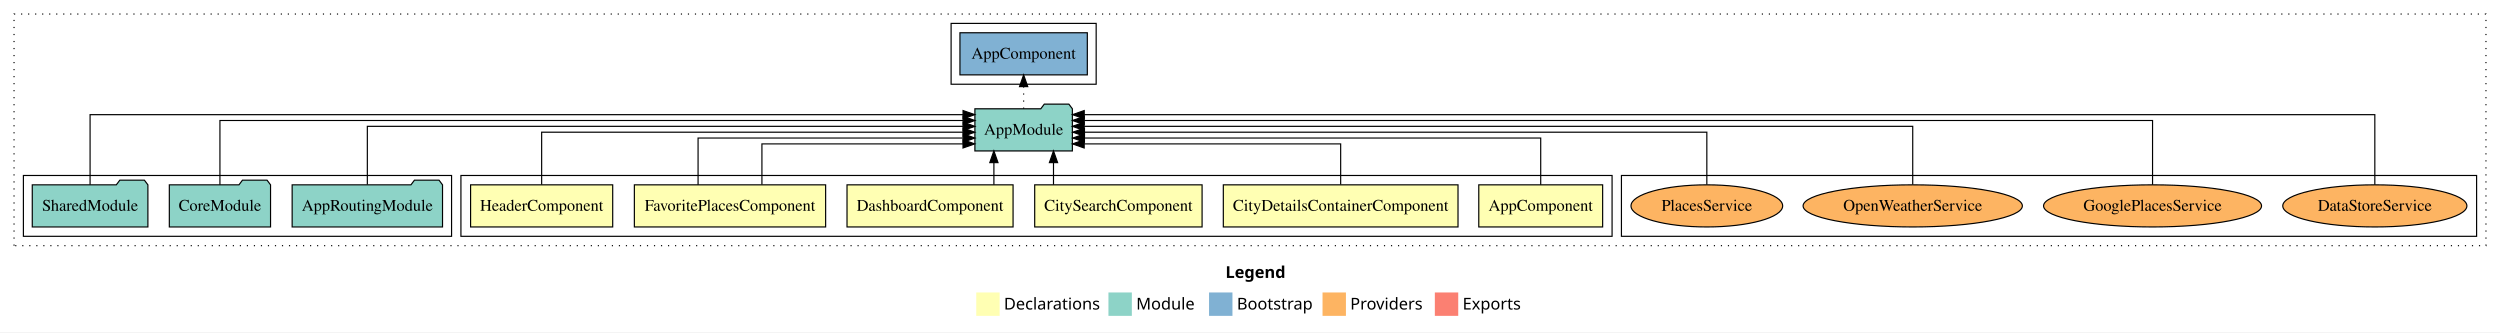
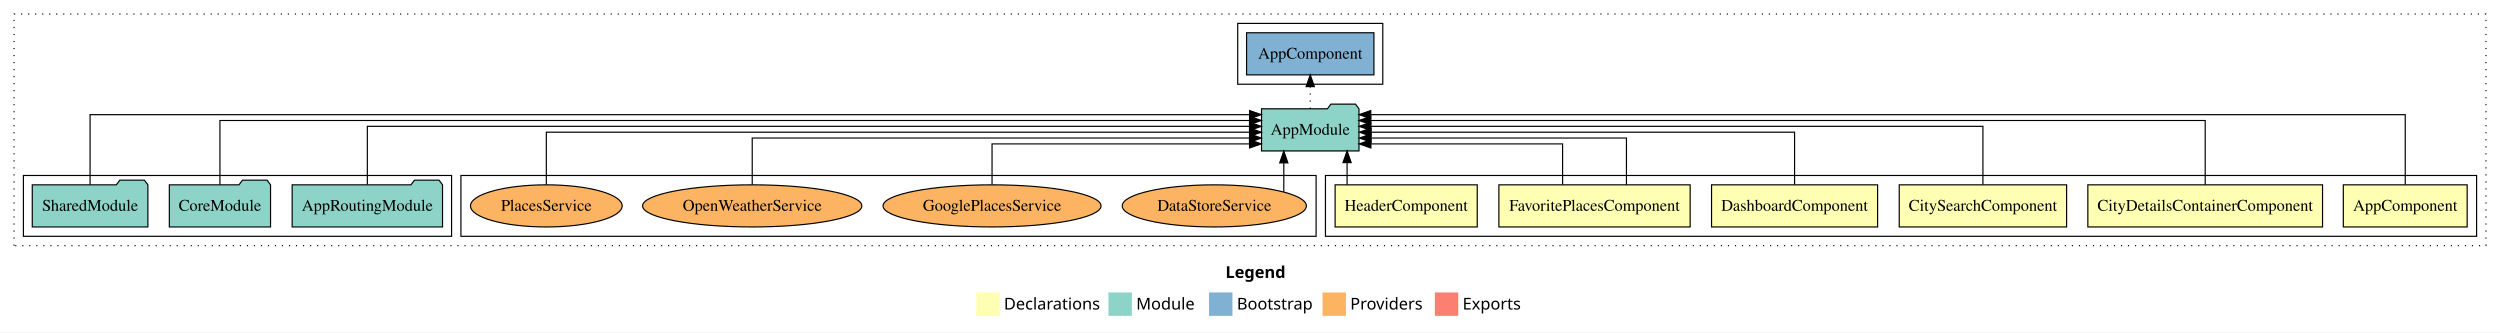
<svg xmlns="http://www.w3.org/2000/svg" width="2137pt" height="284pt" viewBox="0.00 0.00 2137.00 284.00">
  <g id="graph0" class="graph" transform="scale(1 1) rotate(0) translate(4 280)">
    <polygon fill="white" stroke="transparent" points="-4,4 -4,-280 2133,-280 2133,4 -4,4" />
    <text text-anchor="start" x="1043.51" y="-42.4" font-family="sans-serif" font-weight="bold" font-size="14.00">Legend</text>
    <polygon fill="#ffffb3" stroke="transparent" points="830.5,-10 830.5,-30 850.5,-30 850.5,-10 830.5,-10" />
    <text text-anchor="start" x="854.13" y="-15.4" font-family="sans-serif" font-size="14.00">  Declarations</text>
    <polygon fill="#8dd3c7" stroke="transparent" points="943.5,-10 943.5,-30 963.5,-30 963.5,-10 943.5,-10" />
    <text text-anchor="start" x="967.23" y="-15.4" font-family="sans-serif" font-size="14.00">  Module</text>
    <polygon fill="#80b1d3" stroke="transparent" points="1029.5,-10 1029.5,-30 1049.5,-30 1049.5,-10 1029.5,-10" />
    <text text-anchor="start" x="1053.28" y="-15.4" font-family="sans-serif" font-size="14.00">  Bootstrap</text>
    <polygon fill="#fdb462" stroke="transparent" points="1126.5,-10 1126.5,-30 1146.5,-30 1146.5,-10 1126.5,-10" />
    <text text-anchor="start" x="1150.17" y="-15.4" font-family="sans-serif" font-size="14.00">  Providers</text>
    <polygon fill="#fb8072" stroke="transparent" points="1222.5,-10 1222.5,-30 1242.5,-30 1242.5,-10 1222.5,-10" />
    <text text-anchor="start" x="1246.23" y="-15.4" font-family="sans-serif" font-size="14.00">  Exports</text>
    <g id="clust1" class="cluster">
      <polygon fill="none" stroke="black" stroke-dasharray="1,5" points="8,-70 8,-268 2121,-268 2121,-70 8,-70" />
    </g>
-     <g id="clust11" class="cluster">
-       <polygon fill="none" stroke="black" points="809,-208 809,-260 933,-260 933,-208 809,-208" />
+     <g id="clust2" class="cluster">
+       <polygon fill="none" stroke="black" points="1129,-78 1129,-130 2113,-130 2113,-78 1129,-78" />
    </g>
    <g id="clust12" class="cluster">
-       <polygon fill="none" stroke="black" points="1382,-78 1382,-130 2113,-130 2113,-78 1382,-78" />
-     </g>
-     <g id="clust2" class="cluster">
-       <polygon fill="none" stroke="black" points="390,-78 390,-130 1374,-130 1374,-78 390,-78" />
+       <polygon fill="none" stroke="black" points="390,-78 390,-130 1121,-130 1121,-78 390,-78" />
    </g>
    <g id="clust9" class="cluster">
      <polygon fill="none" stroke="black" points="16,-78 16,-130 382,-130 382,-78 16,-78" />
    </g>
+     <g id="clust11" class="cluster">
+       <polygon fill="none" stroke="black" points="1054,-208 1054,-260 1178,-260 1178,-208 1054,-208" />
+     </g>
    <g id="node1" class="node">
-       <polygon fill="#ffffb3" stroke="black" points="1365.94,-122 1260.06,-122 1260.06,-86 1365.94,-86 1365.94,-122" />
-       <text text-anchor="middle" x="1313" y="-99.8" font-family="Times,serif" font-size="14.00">AppComponent</text>
+       <polygon fill="#ffffb3" stroke="black" points="2104.94,-122 1999.06,-122 1999.06,-86 2104.94,-86 2104.94,-122" />
+       <text text-anchor="middle" x="2052" y="-99.8" font-family="Times,serif" font-size="14.00">AppComponent</text>
    </g>
    <g id="node7" class="node">
-       <polygon fill="#8dd3c7" stroke="black" points="912.66,-187 909.66,-191 888.66,-191 885.66,-187 829.34,-187 829.34,-151 912.66,-151 912.66,-187" />
-       <text text-anchor="middle" x="871" y="-164.8" font-family="Times,serif" font-size="14.00">AppModule</text>
+       <polygon fill="#8dd3c7" stroke="black" points="1157.66,-187 1154.66,-191 1133.66,-191 1130.66,-187 1074.34,-187 1074.34,-151 1157.66,-151 1157.66,-187" />
+       <text text-anchor="middle" x="1116" y="-164.8" font-family="Times,serif" font-size="14.00">AppModule</text>
    </g>
    <g id="edge1" class="edge">
-       <path fill="none" stroke="black" d="M1313,-122.03C1313,-139.06 1313,-162 1313,-162 1313,-162 922.98,-162 922.98,-162" />
-       <polygon fill="black" stroke="black" points="922.98,-158.5 912.98,-162 922.98,-165.5 922.98,-158.5" />
+       <path fill="none" stroke="black" d="M2052,-122.09C2052,-145.13 2052,-182 2052,-182 2052,-182 1167.73,-182 1167.73,-182" />
+       <polygon fill="black" stroke="black" points="1167.73,-178.5 1157.73,-182 1167.73,-185.5 1167.73,-178.5" />
    </g>
    <g id="node2" class="node">
-       <polygon fill="#ffffb3" stroke="black" points="1242.31,-122 1041.69,-122 1041.69,-86 1242.31,-86 1242.31,-122" />
-       <text text-anchor="middle" x="1142" y="-99.8" font-family="Times,serif" font-size="14.00">CityDetailsContainerComponent</text>
+       <polygon fill="#ffffb3" stroke="black" points="1981.31,-122 1780.69,-122 1780.69,-86 1981.31,-86 1981.31,-122" />
+       <text text-anchor="middle" x="1881" y="-99.8" font-family="Times,serif" font-size="14.00">CityDetailsContainerComponent</text>
    </g>
    <g id="edge2" class="edge">
-       <path fill="none" stroke="black" d="M1142,-122.24C1142,-137.57 1142,-157 1142,-157 1142,-157 922.75,-157 922.75,-157" />
-       <polygon fill="black" stroke="black" points="922.75,-153.5 912.75,-157 922.75,-160.5 922.75,-153.5" />
+       <path fill="none" stroke="black" d="M1881,-122.04C1881,-143.66 1881,-177 1881,-177 1881,-177 1167.67,-177 1167.67,-177" />
+       <polygon fill="black" stroke="black" points="1167.67,-173.5 1157.67,-177 1167.67,-180.5 1167.67,-173.5" />
    </g>
    <g id="node3" class="node">
-       <polygon fill="#ffffb3" stroke="black" points="1023.54,-122 880.46,-122 880.46,-86 1023.54,-86 1023.54,-122" />
-       <text text-anchor="middle" x="952" y="-99.8" font-family="Times,serif" font-size="14.00">CitySearchComponent</text>
+       <polygon fill="#ffffb3" stroke="black" points="1762.54,-122 1619.46,-122 1619.46,-86 1762.54,-86 1762.54,-122" />
+       <text text-anchor="middle" x="1691" y="-99.8" font-family="Times,serif" font-size="14.00">CitySearchComponent</text>
    </g>
    <g id="edge3" class="edge">
-       <path fill="none" stroke="black" d="M896.53,-122.11C896.53,-122.11 896.53,-140.99 896.53,-140.99" />
-       <polygon fill="black" stroke="black" points="893.03,-140.99 896.53,-150.99 900.03,-140.99 893.03,-140.99" />
+       <path fill="none" stroke="black" d="M1691,-122.22C1691,-142.37 1691,-172 1691,-172 1691,-172 1167.82,-172 1167.82,-172" />
+       <polygon fill="black" stroke="black" points="1167.82,-168.5 1157.82,-172 1167.82,-175.5 1167.82,-168.5" />
    </g>
    <g id="node4" class="node">
-       <polygon fill="#ffffb3" stroke="black" points="861.97,-122 720.03,-122 720.03,-86 861.97,-86 861.97,-122" />
-       <text text-anchor="middle" x="791" y="-99.8" font-family="Times,serif" font-size="14.00">DashboardComponent</text>
+       <polygon fill="#ffffb3" stroke="black" points="1600.97,-122 1459.03,-122 1459.03,-86 1600.97,-86 1600.97,-122" />
+       <text text-anchor="middle" x="1530" y="-99.8" font-family="Times,serif" font-size="14.00">DashboardComponent</text>
    </g>
    <g id="edge4" class="edge">
-       <path fill="none" stroke="black" d="M845.58,-122.11C845.58,-122.11 845.58,-140.99 845.58,-140.99" />
-       <polygon fill="black" stroke="black" points="842.08,-140.99 845.58,-150.99 849.08,-140.99 842.08,-140.99" />
+       <path fill="none" stroke="black" d="M1530,-122.22C1530,-140.83 1530,-167 1530,-167 1530,-167 1167.97,-167 1167.97,-167" />
+       <polygon fill="black" stroke="black" points="1167.97,-163.5 1157.97,-167 1167.97,-170.5 1167.97,-163.5" />
    </g>
    <g id="node5" class="node">
-       <polygon fill="#ffffb3" stroke="black" points="701.75,-122 538.25,-122 538.25,-86 701.75,-86 701.75,-122" />
-       <text text-anchor="middle" x="620" y="-99.8" font-family="Times,serif" font-size="14.00">FavoritePlacesComponent</text>
+       <polygon fill="#ffffb3" stroke="black" points="1440.75,-122 1277.25,-122 1277.25,-86 1440.75,-86 1440.75,-122" />
+       <text text-anchor="middle" x="1359" y="-99.8" font-family="Times,serif" font-size="14.00">FavoritePlacesComponent</text>
    </g>
    <g id="edge5" class="edge">
-       <path fill="none" stroke="black" d="M647.29,-122.24C647.29,-137.57 647.29,-157 647.29,-157 647.29,-157 819.18,-157 819.18,-157" />
-       <polygon fill="black" stroke="black" points="819.18,-160.5 829.18,-157 819.18,-153.5 819.18,-160.5" />
+       <path fill="none" stroke="black" d="M1386.29,-122.03C1386.29,-139.06 1386.29,-162 1386.29,-162 1386.29,-162 1167.94,-162 1167.94,-162" />
+       <polygon fill="black" stroke="black" points="1167.94,-158.5 1157.94,-162 1167.94,-165.5 1167.94,-158.5" />
    </g>
    <g id="edge6" class="edge">
-       <path fill="none" stroke="black" d="M592.71,-122.03C592.71,-139.06 592.71,-162 592.71,-162 592.71,-162 819.34,-162 819.34,-162" />
-       <polygon fill="black" stroke="black" points="819.34,-165.5 829.34,-162 819.34,-158.5 819.34,-165.5" />
+       <path fill="none" stroke="black" d="M1331.71,-122.24C1331.71,-137.57 1331.71,-157 1331.71,-157 1331.71,-157 1167.85,-157 1167.85,-157" />
+       <polygon fill="black" stroke="black" points="1167.85,-153.5 1157.85,-157 1167.85,-160.5 1167.85,-153.5" />
    </g>
    <g id="node6" class="node">
-       <polygon fill="#ffffb3" stroke="black" points="519.74,-122 398.26,-122 398.26,-86 519.74,-86 519.74,-122" />
-       <text text-anchor="middle" x="459" y="-99.8" font-family="Times,serif" font-size="14.00">HeaderComponent</text>
+       <polygon fill="#ffffb3" stroke="black" points="1258.74,-122 1137.26,-122 1137.26,-86 1258.74,-86 1258.74,-122" />
+       <text text-anchor="middle" x="1198" y="-99.8" font-family="Times,serif" font-size="14.00">HeaderComponent</text>
    </g>
    <g id="edge7" class="edge">
-       <path fill="none" stroke="black" d="M459,-122.22C459,-140.83 459,-167 459,-167 459,-167 819.23,-167 819.23,-167" />
-       <polygon fill="black" stroke="black" points="819.23,-170.5 829.23,-167 819.23,-163.5 819.23,-170.5" />
+       <path fill="none" stroke="black" d="M1147.48,-122.11C1147.48,-122.11 1147.48,-140.99 1147.48,-140.99" />
+       <polygon fill="black" stroke="black" points="1143.98,-140.99 1147.48,-150.99 1150.98,-140.99 1143.98,-140.99" />
    </g>
    <g id="node11" class="node">
-       <polygon fill="#80b1d3" stroke="black" points="925.44,-252 816.56,-252 816.56,-216 925.44,-216 925.44,-252" />
-       <text text-anchor="middle" x="871" y="-229.8" font-family="Times,serif" font-size="14.00">AppComponent </text>
+       <polygon fill="#80b1d3" stroke="black" points="1170.44,-252 1061.56,-252 1061.56,-216 1170.44,-216 1170.44,-252" />
+       <text text-anchor="middle" x="1116" y="-229.8" font-family="Times,serif" font-size="14.00">AppComponent </text>
    </g>
    <g id="edge11" class="edge">
-       <path fill="none" stroke="black" stroke-dasharray="1,5" d="M871,-187.11C871,-187.11 871,-205.99 871,-205.99" />
-       <polygon fill="black" stroke="black" points="867.5,-205.99 871,-215.99 874.5,-205.99 867.5,-205.99" />
+       <path fill="none" stroke="black" stroke-dasharray="1,5" d="M1116,-187.11C1116,-187.11 1116,-205.99 1116,-205.99" />
+       <polygon fill="black" stroke="black" points="1112.5,-205.99 1116,-215.99 1119.5,-205.99 1112.5,-205.99" />
    </g>
    <g id="node8" class="node">
      <polygon fill="#8dd3c7" stroke="black" points="374.27,-122 371.27,-126 350.27,-126 347.27,-122 245.73,-122 245.73,-86 374.27,-86 374.27,-122" />
      <text text-anchor="middle" x="310" y="-99.8" font-family="Times,serif" font-size="14.00">AppRoutingModule</text>
    </g>
    <g id="edge8" class="edge">
-       <path fill="none" stroke="black" d="M310,-122.22C310,-142.37 310,-172 310,-172 310,-172 819.29,-172 819.29,-172" />
-       <polygon fill="black" stroke="black" points="819.29,-175.5 829.29,-172 819.29,-168.5 819.29,-175.5" />
+       <path fill="none" stroke="black" d="M310,-122.22C310,-142.37 310,-172 310,-172 310,-172 1064.08,-172 1064.08,-172" />
+       <polygon fill="black" stroke="black" points="1064.08,-175.5 1074.08,-172 1064.08,-168.5 1064.08,-175.5" />
    </g>
    <g id="node9" class="node">
      <polygon fill="#8dd3c7" stroke="black" points="227.26,-122 224.26,-126 203.26,-126 200.26,-122 140.74,-122 140.74,-86 227.26,-86 227.26,-122" />
      <text text-anchor="middle" x="184" y="-99.8" font-family="Times,serif" font-size="14.00">CoreModule</text>
    </g>
    <g id="edge9" class="edge">
-       <path fill="none" stroke="black" d="M184,-122.04C184,-143.66 184,-177 184,-177 184,-177 819.32,-177 819.32,-177" />
-       <polygon fill="black" stroke="black" points="819.32,-180.5 829.32,-177 819.32,-173.5 819.32,-180.5" />
+       <path fill="none" stroke="black" d="M184,-122.04C184,-143.66 184,-177 184,-177 184,-177 1064.14,-177 1064.14,-177" />
+       <polygon fill="black" stroke="black" points="1064.14,-180.5 1074.14,-177 1064.14,-173.5 1064.14,-180.5" />
    </g>
    <g id="node10" class="node">
      <polygon fill="#8dd3c7" stroke="black" points="122.42,-122 119.42,-126 98.42,-126 95.42,-122 23.58,-122 23.58,-86 122.42,-86 122.42,-122" />
      <text text-anchor="middle" x="73" y="-99.8" font-family="Times,serif" font-size="14.00">SharedModule</text>
    </g>
    <g id="edge10" class="edge">
-       <path fill="none" stroke="black" d="M73,-122.09C73,-145.13 73,-182 73,-182 73,-182 819.22,-182 819.22,-182" />
-       <polygon fill="black" stroke="black" points="819.22,-185.5 829.22,-182 819.22,-178.5 819.22,-185.5" />
+       <path fill="none" stroke="black" d="M73,-122.09C73,-145.13 73,-182 73,-182 73,-182 1064.15,-182 1064.15,-182" />
+       <polygon fill="black" stroke="black" points="1064.15,-185.5 1074.15,-182 1064.15,-178.5 1064.15,-185.5" />
    </g>
    <g id="node12" class="node">
-       <ellipse fill="#fdb462" stroke="black" cx="2026" cy="-104" rx="78.7" ry="18" />
-       <text text-anchor="middle" x="2026" y="-99.8" font-family="Times,serif" font-size="14.00">DataStoreService</text>
+       <ellipse fill="#fdb462" stroke="black" cx="1034" cy="-104" rx="78.7" ry="18" />
+       <text text-anchor="middle" x="1034" y="-99.8" font-family="Times,serif" font-size="14.00">DataStoreService</text>
    </g>
    <g id="edge12" class="edge">
-       <path fill="none" stroke="black" d="M2026,-122.09C2026,-145.13 2026,-182 2026,-182 2026,-182 922.79,-182 922.79,-182" />
-       <polygon fill="black" stroke="black" points="922.79,-178.5 912.79,-182 922.79,-185.5 922.79,-178.5" />
+       <path fill="none" stroke="black" d="M1093.39,-115.92C1093.39,-115.92 1093.39,-140.77 1093.39,-140.77" />
+       <polygon fill="black" stroke="black" points="1089.89,-140.77 1093.39,-150.77 1096.89,-140.77 1089.89,-140.77" />
    </g>
    <g id="node13" class="node">
-       <ellipse fill="#fdb462" stroke="black" cx="1836" cy="-104" rx="93.17" ry="18" />
-       <text text-anchor="middle" x="1836" y="-99.8" font-family="Times,serif" font-size="14.00">GooglePlacesService</text>
+       <ellipse fill="#fdb462" stroke="black" cx="844" cy="-104" rx="93.17" ry="18" />
+       <text text-anchor="middle" x="844" y="-99.8" font-family="Times,serif" font-size="14.00">GooglePlacesService</text>
    </g>
    <g id="edge13" class="edge">
-       <path fill="none" stroke="black" d="M1836,-122.04C1836,-143.66 1836,-177 1836,-177 1836,-177 922.77,-177 922.77,-177" />
-       <polygon fill="black" stroke="black" points="922.77,-173.5 912.77,-177 922.77,-180.5 922.77,-173.5" />
+       <path fill="none" stroke="black" d="M844,-122.24C844,-137.57 844,-157 844,-157 844,-157 1064.1,-157 1064.1,-157" />
+       <polygon fill="black" stroke="black" points="1064.1,-160.5 1074.1,-157 1064.1,-153.5 1064.1,-160.5" />
    </g>
    <g id="node14" class="node">
-       <ellipse fill="#fdb462" stroke="black" cx="1631" cy="-104" rx="93.72" ry="18" />
-       <text text-anchor="middle" x="1631" y="-99.8" font-family="Times,serif" font-size="14.00">OpenWeatherService</text>
+       <ellipse fill="#fdb462" stroke="black" cx="639" cy="-104" rx="93.72" ry="18" />
+       <text text-anchor="middle" x="639" y="-99.8" font-family="Times,serif" font-size="14.00">OpenWeatherService</text>
    </g>
    <g id="edge14" class="edge">
-       <path fill="none" stroke="black" d="M1631,-122.22C1631,-142.37 1631,-172 1631,-172 1631,-172 922.67,-172 922.67,-172" />
-       <polygon fill="black" stroke="black" points="922.67,-168.5 912.67,-172 922.67,-175.5 922.67,-168.5" />
+       <path fill="none" stroke="black" d="M639,-122.03C639,-139.06 639,-162 639,-162 639,-162 1064.09,-162 1064.09,-162" />
+       <polygon fill="black" stroke="black" points="1064.09,-165.5 1074.09,-162 1064.09,-158.5 1064.09,-165.5" />
    </g>
    <g id="node15" class="node">
-       <ellipse fill="#fdb462" stroke="black" cx="1455" cy="-104" rx="64.82" ry="18" />
-       <text text-anchor="middle" x="1455" y="-99.8" font-family="Times,serif" font-size="14.00">PlacesService</text>
+       <ellipse fill="#fdb462" stroke="black" cx="463" cy="-104" rx="64.82" ry="18" />
+       <text text-anchor="middle" x="463" y="-99.8" font-family="Times,serif" font-size="14.00">PlacesService</text>
    </g>
    <g id="edge15" class="edge">
-       <path fill="none" stroke="black" d="M1455,-122.22C1455,-140.83 1455,-167 1455,-167 1455,-167 923,-167 923,-167" />
-       <polygon fill="black" stroke="black" points="923,-163.5 913,-167 923,-170.5 923,-163.5" />
+       <path fill="none" stroke="black" d="M463,-122.22C463,-140.83 463,-167 463,-167 463,-167 1064.16,-167 1064.16,-167" />
+       <polygon fill="black" stroke="black" points="1064.16,-170.5 1074.16,-167 1064.16,-163.5 1064.16,-170.5" />
    </g>
  </g>
</svg>
